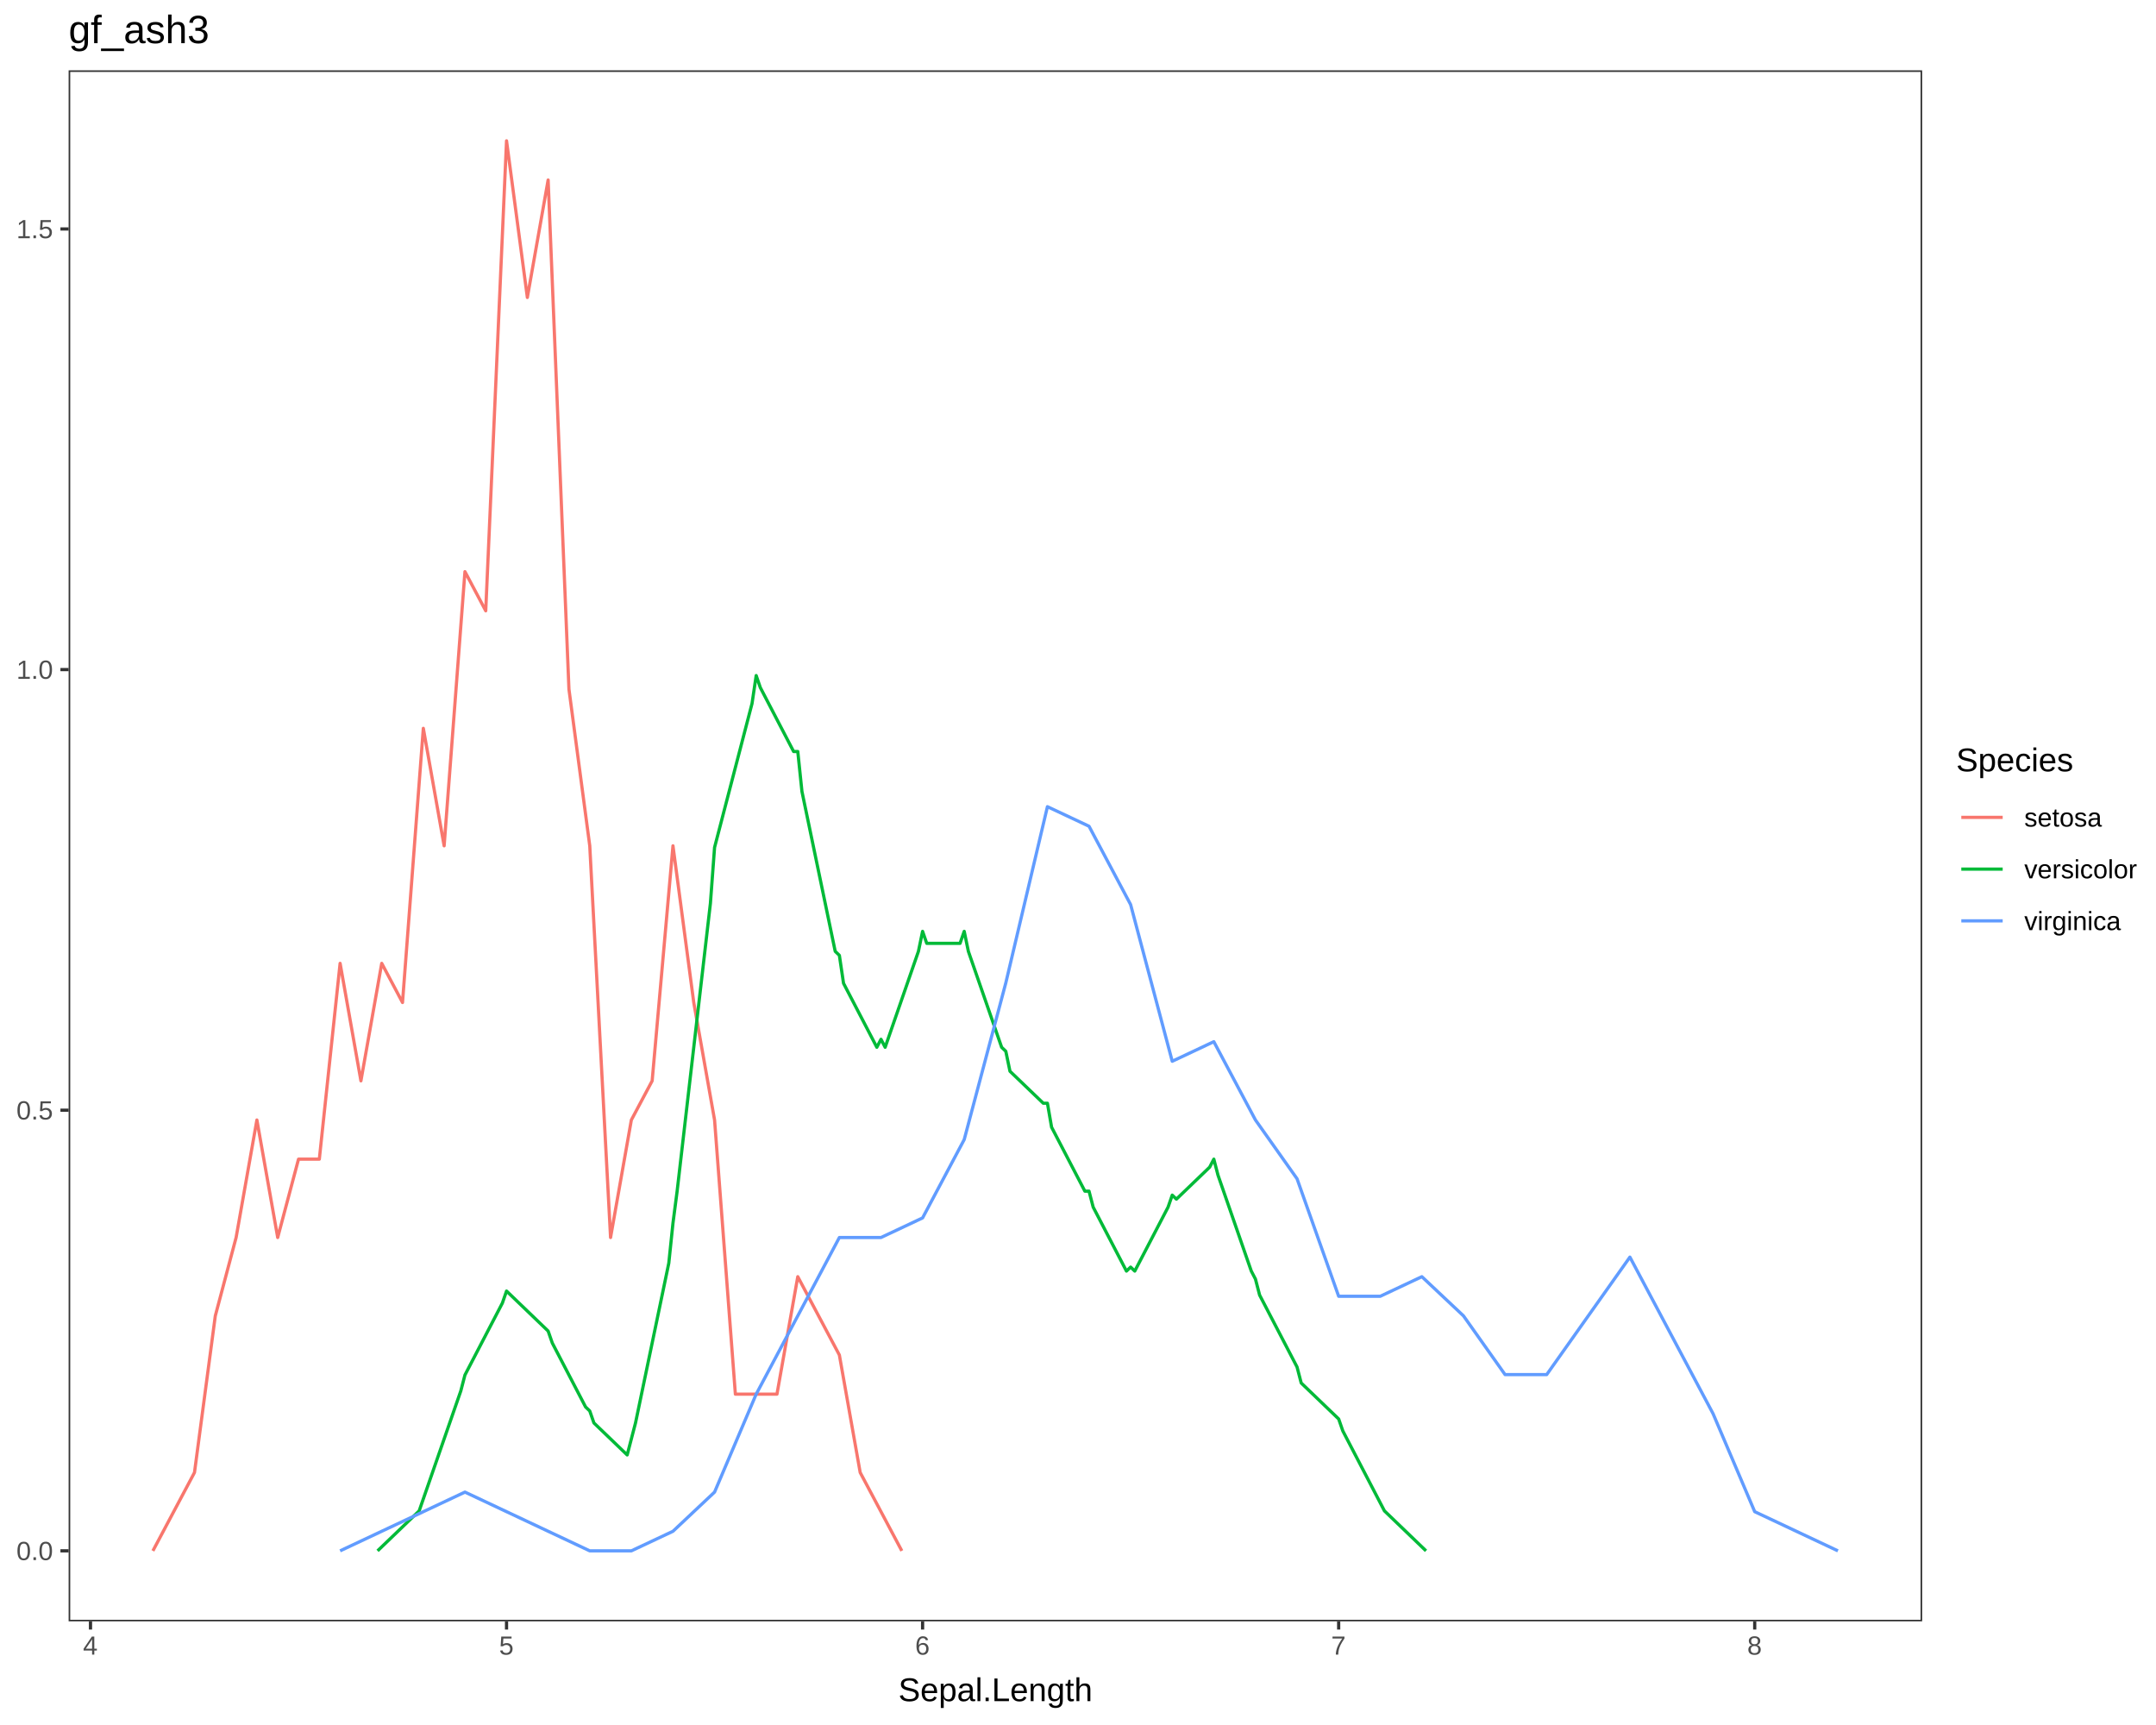
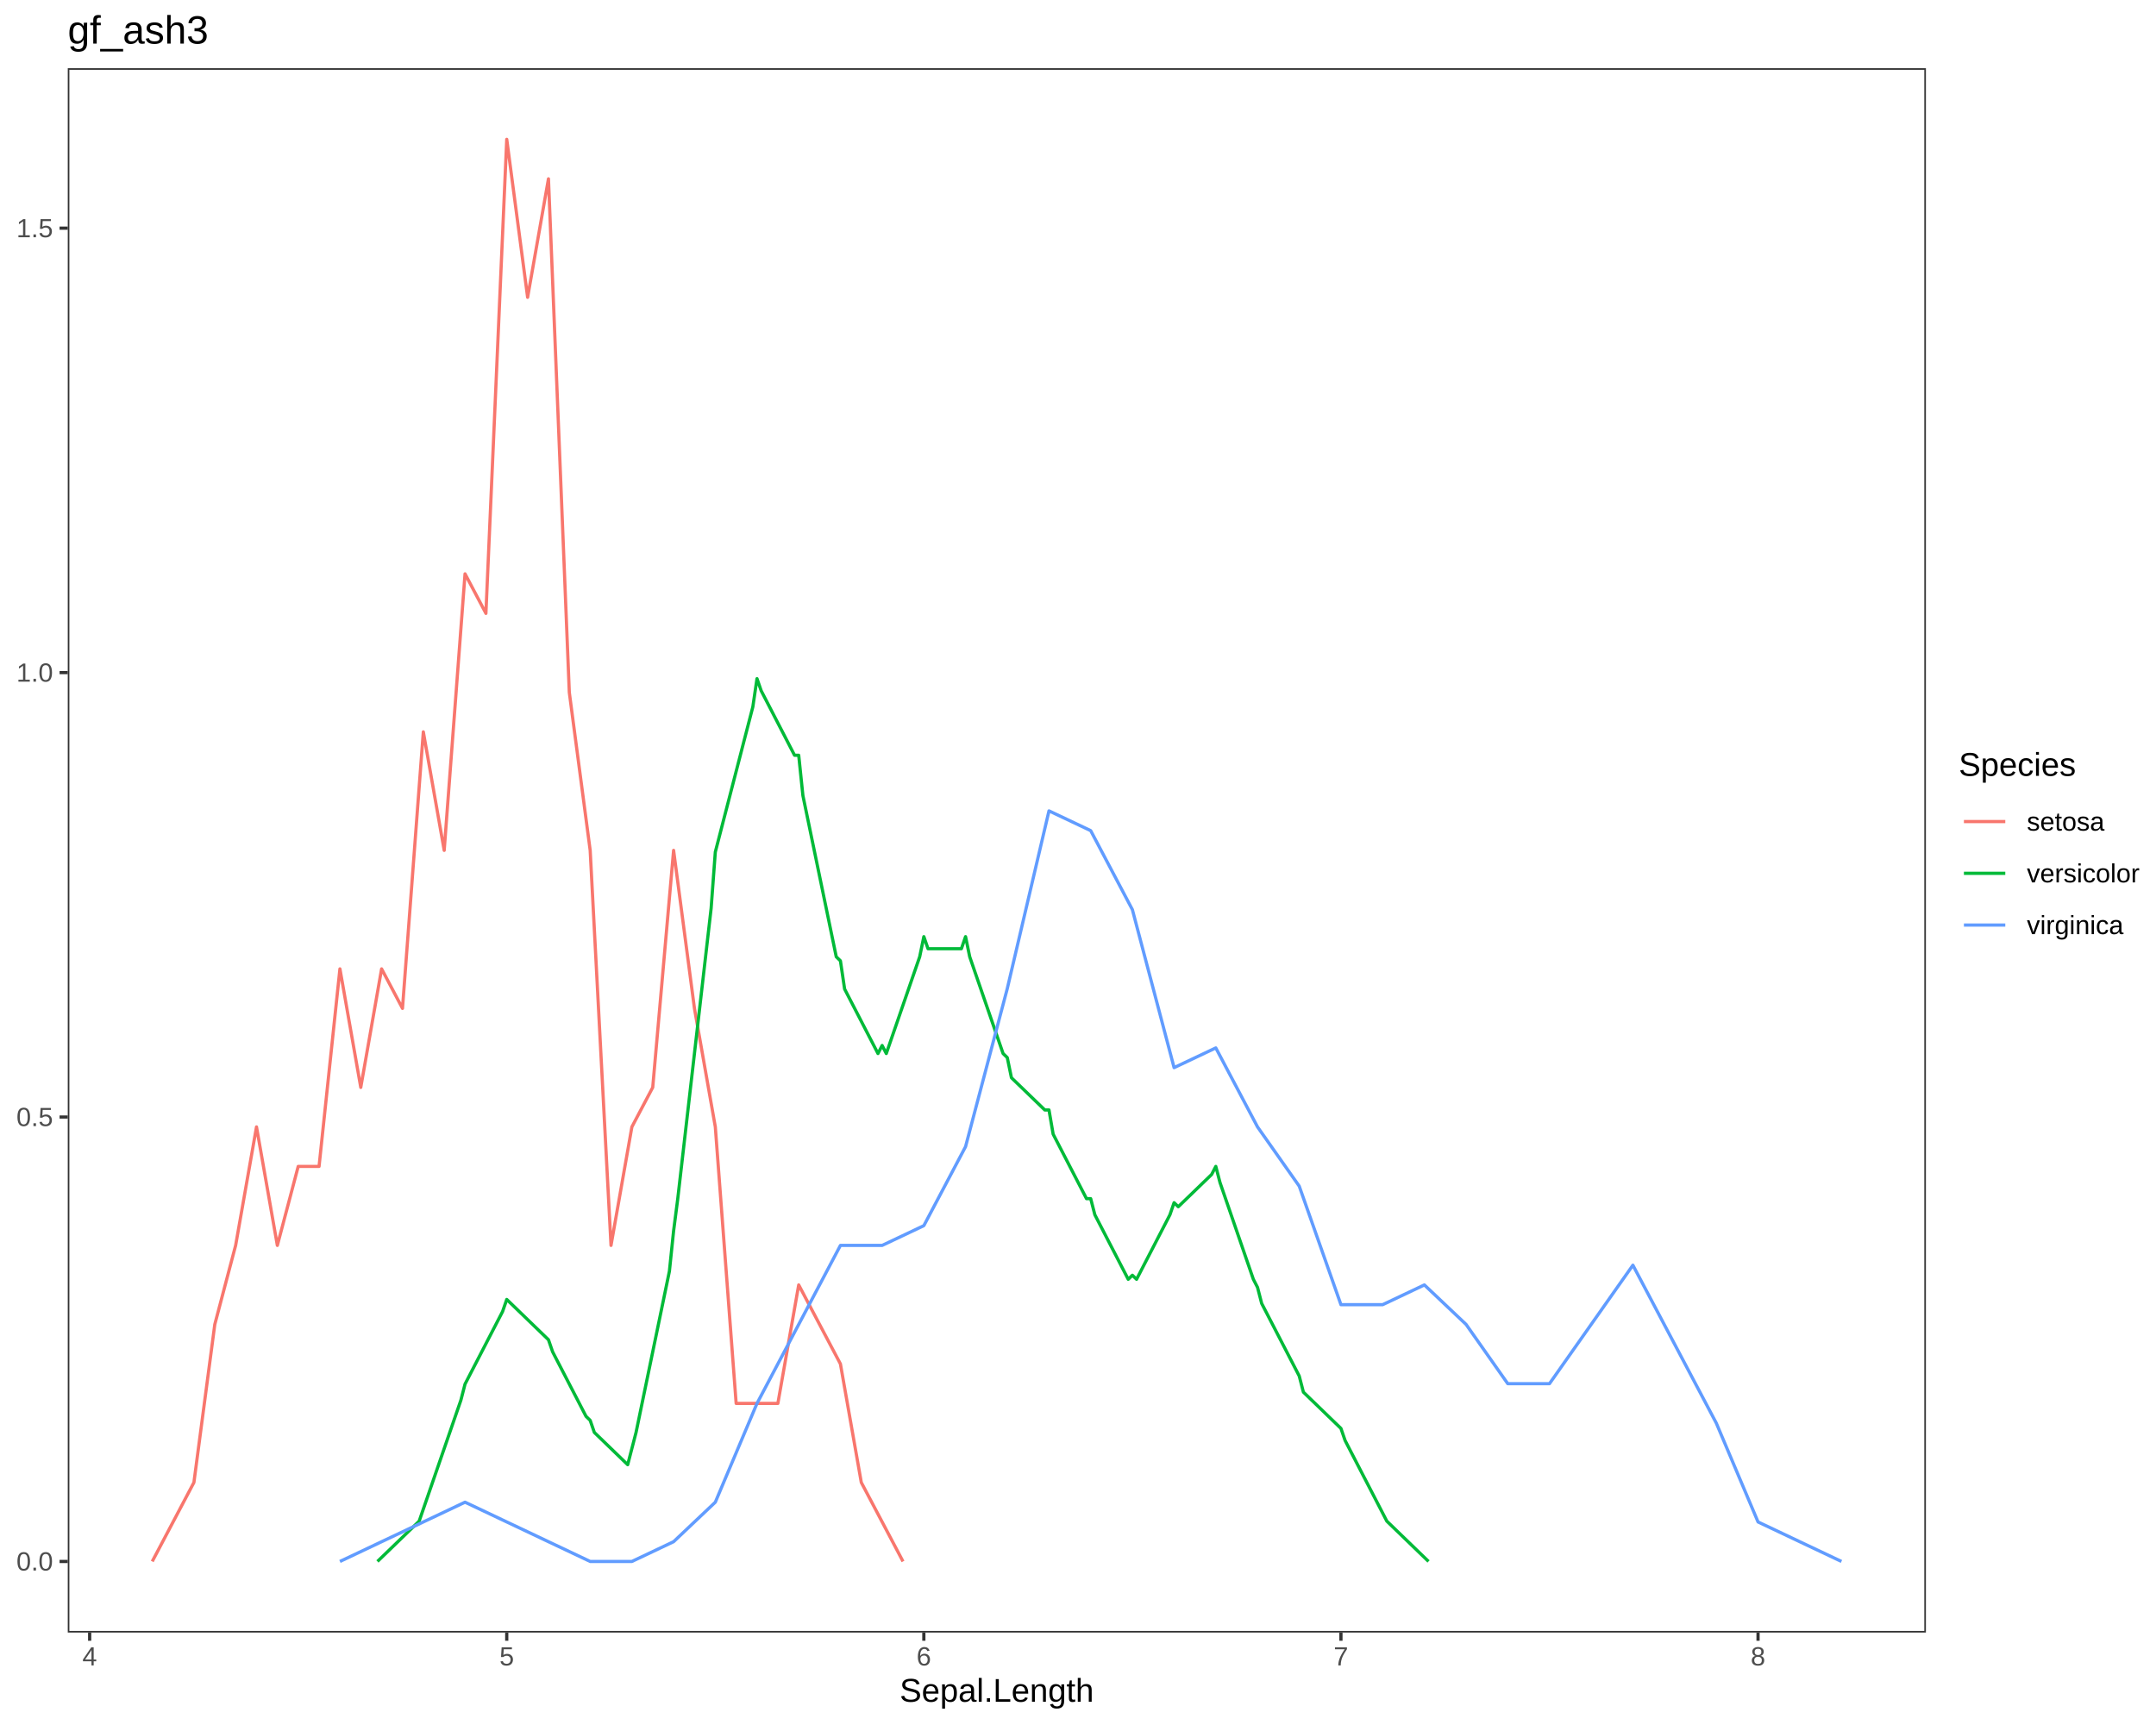
<svg xmlns="http://www.w3.org/2000/svg" viewBox="0 0 720.00 576.00">
  <defs>
    <style type="text/css">
-     line, polyline, path, rect, circle {
+     line, polyline, polygon, path, rect, circle {
      fill: none;
      stroke: #000000;
      stroke-linecap: round;
      stroke-linejoin: round;
      stroke-miterlimit: 10.00;
    }
  </style>
  </defs>
  <rect width="100%" height="100%" style="stroke: none; fill: #FFFFFF;" />
  <rect x="0.00" y="0.00" width="720.00" height="576.00" style="stroke-width: 1.07; stroke: #FFFFFF; fill: #FFFFFF;" />
  <defs>
-     <clipPath id="cpMjIuOTIyMnw2NDEuOTEzfDU0MS4zOTF8MjMuNDc2Nw==">
-       <rect x="22.92" y="23.48" width="618.99" height="517.91" />
+     <clipPath id="cpMjIuNjN8NjQzLjE2fDU0NS4xM3wyMi43Nw==">
+       <rect x="22.63" y="22.77" width="620.53" height="522.36" />
    </clipPath>
  </defs>
-   <rect x="22.92" y="23.48" width="618.99" height="517.91" style="stroke-width: 1.07; stroke: none; fill: #FFFFFF;" clip-path="url(#cpMjIuOTIyMnw2NDEuOTEzfDU0MS4zOTF8MjMuNDc2Nw==)" />
-   <polyline points="51.06,517.85 64.95,491.69 71.90,439.38 78.85,413.22 85.79,373.98 92.74,413.22 92.74,413.22 99.69,387.06 106.64,387.06 106.64,387.06 113.58,321.67 120.53,360.91 120.53,360.91 127.48,321.67 134.42,334.75 141.37,243.20 148.32,282.43 148.32,282.43 155.27,190.88 162.21,203.96 162.21,203.96 169.16,47.02 176.11,99.33 176.11,99.33 183.05,60.10 190.00,230.12 190.00,230.12 196.95,282.43 203.90,413.22 210.84,373.98 217.79,360.91 217.79,360.91 224.74,282.43 231.68,334.75 238.63,373.98 245.58,465.53 245.58,465.53 259.47,465.53 259.47,465.53 266.42,426.30 280.31,452.46 287.26,491.69 301.16,517.85 " style="stroke-width: 1.07; stroke: #F8766D; stroke-linecap: butt;" clip-path="url(#cpMjIuOTIyMnw2NDEuOTEzfDU0MS4zOTF8MjMuNDc2Nw==)" />
-   <polyline points="126.09,517.85 139.98,504.50 153.88,464.47 155.27,459.13 167.77,435.11 169.16,431.10 183.05,444.45 184.44,448.45 195.56,469.81 196.95,471.14 198.34,475.14 209.45,485.82 212.23,475.14 223.35,421.76 224.74,408.42 226.13,397.74 237.24,301.65 238.63,282.97 251.14,234.92 252.53,225.58 253.91,229.59 265.03,250.94 266.42,250.94 267.81,264.28 278.92,317.67 280.31,319.00 281.70,328.34 292.82,349.70 294.21,347.03 295.60,349.70 306.71,317.67 308.10,310.99 309.49,315.00 320.61,315.00 322.00,310.99 323.39,317.67 334.50,349.70 335.89,351.03 337.28,357.70 348.40,368.38 349.79,368.38 351.18,376.39 362.29,397.74 363.68,397.74 365.07,403.08 376.18,424.43 377.57,423.10 378.96,424.43 390.08,403.08 391.47,399.07 392.86,400.41 403.97,389.73 405.36,387.06 406.75,392.40 417.87,424.43 419.26,427.10 420.65,432.44 433.15,456.46 434.54,461.80 447.05,473.81 448.44,477.81 462.33,504.50 476.22,517.85 " style="stroke-width: 1.07; stroke: #00BA38; stroke-linecap: butt;" clip-path="url(#cpMjIuOTIyMnw2NDEuOTEzfDU0MS4zOTF8MjMuNDc2Nw==)" />
-   <polyline points="113.58,517.85 155.27,498.23 196.95,517.85 210.84,517.85 224.74,511.31 238.63,498.23 252.53,465.53 252.53,465.53 266.42,439.38 280.31,413.22 294.21,413.22 294.21,413.22 308.10,406.68 322.00,380.52 322.00,380.52 335.89,328.21 349.79,269.36 363.68,275.89 363.68,275.89 377.57,302.05 391.47,354.37 391.47,354.37 405.36,347.83 419.26,373.98 433.15,393.60 447.05,432.84 460.94,432.84 460.94,432.84 474.83,426.30 488.73,439.38 502.62,459.00 502.62,459.00 516.52,459.00 530.41,439.38 530.41,439.38 544.31,419.76 572.09,472.07 572.09,472.07 585.99,504.77 613.78,517.85 " style="stroke-width: 1.07; stroke: #619CFF; stroke-linecap: butt;" clip-path="url(#cpMjIuOTIyMnw2NDEuOTEzfDU0MS4zOTF8MjMuNDc2Nw==)" />
-   <rect x="22.92" y="23.48" width="618.99" height="517.91" style="stroke-width: 1.07; stroke: #333333;" clip-path="url(#cpMjIuOTIyMnw2NDEuOTEzfDU0MS4zOTF8MjMuNDc2Nw==)" />
+   <rect x="22.63" y="22.77" width="620.53" height="522.36" style="stroke-width: 1.07; stroke: none; fill: #FFFFFF;" clip-path="url(#cpMjIuNjN8NjQzLjE2fDU0NS4xM3wyMi43Nw==)" />
+   <polyline points="50.84,521.39 64.76,495.01 71.73,442.24 78.69,415.86 85.66,376.29 92.62,415.86 92.62,415.86 99.59,389.48 106.55,389.48 106.55,389.48 113.52,323.52 120.48,363.10 120.48,363.10 127.44,323.52 134.41,336.71 141.37,244.38 148.34,283.95 148.34,283.95 155.30,191.61 162.27,204.81 162.27,204.81 169.23,46.52 176.20,99.28 176.20,99.28 183.16,59.71 190.12,231.19 190.12,231.19 197.09,283.95 204.05,415.86 211.02,376.29 217.98,363.10 217.98,363.10 224.95,283.95 231.91,336.71 238.88,376.29 245.84,468.62 245.84,468.62 259.77,468.62 259.77,468.62 266.73,429.05 280.66,455.43 287.63,495.01 301.56,521.39 " style="stroke-width: 1.07; stroke: #F8766D; stroke-linecap: butt;" clip-path="url(#cpMjIuNjN8NjQzLjE2fDU0NS4xM3wyMi43Nw==)" />
+   <polyline points="126.05,521.39 139.98,507.93 153.91,467.55 155.30,462.16 167.84,437.93 169.23,433.90 183.16,447.36 184.55,451.39 195.70,472.93 197.09,474.28 198.48,478.31 209.62,489.08 212.41,478.31 223.55,424.47 224.95,411.01 226.34,400.25 237.48,303.33 238.88,284.49 251.41,236.03 252.80,226.61 254.20,230.65 265.34,252.19 266.73,252.19 268.13,265.65 279.27,319.49 280.66,320.83 282.06,330.25 293.20,351.79 294.59,349.10 295.98,351.79 307.13,319.49 308.52,312.76 309.91,316.79 321.06,316.79 322.45,312.76 323.84,319.49 334.98,351.79 336.38,353.14 337.77,359.87 348.91,370.63 350.31,370.63 351.70,378.71 362.84,400.25 364.24,400.25 365.63,405.63 376.77,427.17 378.16,425.82 379.56,427.17 390.70,405.63 392.09,401.59 393.49,402.94 404.63,392.17 406.02,389.48 407.42,394.86 418.56,427.17 419.95,429.86 421.34,435.24 433.88,459.47 435.27,464.85 447.81,476.97 449.20,481.01 463.13,507.93 477.06,521.39 " style="stroke-width: 1.07; stroke: #00BA38; stroke-linecap: butt;" clip-path="url(#cpMjIuNjN8NjQzLjE2fDU0NS4xM3wyMi43Nw==)" />
+   <polyline points="113.52,521.39 155.30,501.60 197.09,521.39 211.02,521.39 224.95,514.79 238.88,501.60 252.80,468.62 252.80,468.62 266.73,442.24 280.66,415.86 294.59,415.86 294.59,415.86 308.52,409.26 322.45,382.88 322.45,382.88 336.38,330.12 350.31,270.76 364.24,277.36 364.24,277.36 378.16,303.74 392.09,356.50 392.09,356.50 406.02,349.91 419.95,376.29 433.88,396.07 447.81,435.65 461.74,435.65 461.74,435.65 475.67,429.05 489.60,442.24 503.52,462.03 503.52,462.03 517.45,462.03 531.38,442.24 531.38,442.24 545.31,422.46 573.17,475.22 573.17,475.22 587.10,508.20 614.96,521.39 " style="stroke-width: 1.07; stroke: #619CFF; stroke-linecap: butt;" clip-path="url(#cpMjIuNjN8NjQzLjE2fDU0NS4xM3wyMi43Nw==)" />
+   <rect x="22.63" y="22.77" width="620.53" height="522.36" style="stroke-width: 1.07; stroke: #333333;" clip-path="url(#cpMjIuNjN8NjQzLjE2fDU0NS4xM3wyMi43Nw==)" />
  <defs>
-     <clipPath id="cpMHw3MjB8NTc2fDA=">
+     <clipPath id="cpMC4wMHw3MjAuMDB8NTc2LjAwfDAuMDA=">
      <rect x="0.00" y="0.00" width="720.00" height="576.00" />
    </clipPath>
  </defs>
-   <g clip-path="url(#cpMHw3MjB8NTc2fDA=)">
-     <text x="5.48" y="520.94" style="font-size: 8.80px; fill: #4D4D4D; font-family: Liberation Sans;" textLength="12.51px" lengthAdjust="spacingAndGlyphs">0.0</text>
+   <g clip-path="url(#cpMC4wMHw3MjAuMDB8NTc2LjAwfDAuMDA=)">
+     <text x="5.48" y="524.41" style="font-size: 8.80px; fill: #4D4D4D; font-family: Liberation Sans;" textLength="12.22px" lengthAdjust="spacingAndGlyphs">0.0</text>
  </g>
-   <g clip-path="url(#cpMHw3MjB8NTc2fDA=)">
-     <text x="5.48" y="373.81" style="font-size: 8.80px; fill: #4D4D4D; font-family: Liberation Sans;" textLength="12.51px" lengthAdjust="spacingAndGlyphs">0.5</text>
+   <g clip-path="url(#cpMC4wMHw3MjAuMDB8NTc2LjAwfDAuMDA=)">
+     <text x="5.48" y="376.01" style="font-size: 8.80px; fill: #4D4D4D; font-family: Liberation Sans;" textLength="12.22px" lengthAdjust="spacingAndGlyphs">0.5</text>
  </g>
-   <g clip-path="url(#cpMHw3MjB8NTc2fDA=)">
-     <text x="5.48" y="226.67" style="font-size: 8.80px; fill: #4D4D4D; font-family: Liberation Sans;" textLength="12.51px" lengthAdjust="spacingAndGlyphs">1.0</text>
+   <g clip-path="url(#cpMC4wMHw3MjAuMDB8NTc2LjAwfDAuMDA=)">
+     <text x="5.48" y="227.62" style="font-size: 8.80px; fill: #4D4D4D; font-family: Liberation Sans;" textLength="12.22px" lengthAdjust="spacingAndGlyphs">1.0</text>
  </g>
-   <g clip-path="url(#cpMHw3MjB8NTc2fDA=)">
-     <text x="5.48" y="79.54" style="font-size: 8.80px; fill: #4D4D4D; font-family: Liberation Sans;" textLength="12.51px" lengthAdjust="spacingAndGlyphs">1.5</text>
+   <g clip-path="url(#cpMC4wMHw3MjAuMDB8NTc2LjAwfDAuMDA=)">
+     <text x="5.48" y="79.22" style="font-size: 8.80px; fill: #4D4D4D; font-family: Liberation Sans;" textLength="12.22px" lengthAdjust="spacingAndGlyphs">1.5</text>
  </g>
-   <polyline points="20.18,517.85 22.92,517.85 " style="stroke-width: 1.07; stroke: #333333; stroke-linecap: butt;" clip-path="url(#cpMHw3MjB8NTc2fDA=)" />
-   <polyline points="20.18,370.71 22.92,370.71 " style="stroke-width: 1.07; stroke: #333333; stroke-linecap: butt;" clip-path="url(#cpMHw3MjB8NTc2fDA=)" />
-   <polyline points="20.18,223.58 22.92,223.58 " style="stroke-width: 1.07; stroke: #333333; stroke-linecap: butt;" clip-path="url(#cpMHw3MjB8NTc2fDA=)" />
-   <polyline points="20.18,76.45 22.92,76.45 " style="stroke-width: 1.07; stroke: #333333; stroke-linecap: butt;" clip-path="url(#cpMHw3MjB8NTc2fDA=)" />
-   <polyline points="30.22,544.13 30.22,541.39 " style="stroke-width: 1.07; stroke: #333333; stroke-linecap: butt;" clip-path="url(#cpMHw3MjB8NTc2fDA=)" />
-   <polyline points="169.16,544.13 169.16,541.39 " style="stroke-width: 1.07; stroke: #333333; stroke-linecap: butt;" clip-path="url(#cpMHw3MjB8NTc2fDA=)" />
-   <polyline points="308.10,544.13 308.10,541.39 " style="stroke-width: 1.07; stroke: #333333; stroke-linecap: butt;" clip-path="url(#cpMHw3MjB8NTc2fDA=)" />
-   <polyline points="447.05,544.13 447.05,541.39 " style="stroke-width: 1.07; stroke: #333333; stroke-linecap: butt;" clip-path="url(#cpMHw3MjB8NTc2fDA=)" />
-   <polyline points="585.99,544.13 585.99,541.39 " style="stroke-width: 1.07; stroke: #333333; stroke-linecap: butt;" clip-path="url(#cpMHw3MjB8NTc2fDA=)" />
-   <g clip-path="url(#cpMHw3MjB8NTc2fDA=)">
-     <text x="27.71" y="552.51" style="font-size: 8.80px; fill: #4D4D4D; font-family: Liberation Sans;" textLength="5.01px" lengthAdjust="spacingAndGlyphs">4</text>
+   <polyline points="19.89,521.39 22.63,521.39 " style="stroke-width: 1.07; stroke: #333333; stroke-linecap: butt;" clip-path="url(#cpMC4wMHw3MjAuMDB8NTc2LjAwfDAuMDA=)" />
+   <polyline points="19.89,372.99 22.63,372.99 " style="stroke-width: 1.07; stroke: #333333; stroke-linecap: butt;" clip-path="url(#cpMC4wMHw3MjAuMDB8NTc2LjAwfDAuMDA=)" />
+   <polyline points="19.89,224.59 22.63,224.59 " style="stroke-width: 1.07; stroke: #333333; stroke-linecap: butt;" clip-path="url(#cpMC4wMHw3MjAuMDB8NTc2LjAwfDAuMDA=)" />
+   <polyline points="19.89,76.19 22.63,76.19 " style="stroke-width: 1.07; stroke: #333333; stroke-linecap: butt;" clip-path="url(#cpMC4wMHw3MjAuMDB8NTc2LjAwfDAuMDA=)" />
+   <polyline points="29.94,547.87 29.94,545.13 " style="stroke-width: 1.07; stroke: #333333; stroke-linecap: butt;" clip-path="url(#cpMC4wMHw3MjAuMDB8NTc2LjAwfDAuMDA=)" />
+   <polyline points="169.23,547.87 169.23,545.13 " style="stroke-width: 1.07; stroke: #333333; stroke-linecap: butt;" clip-path="url(#cpMC4wMHw3MjAuMDB8NTc2LjAwfDAuMDA=)" />
+   <polyline points="308.52,547.87 308.52,545.13 " style="stroke-width: 1.07; stroke: #333333; stroke-linecap: butt;" clip-path="url(#cpMC4wMHw3MjAuMDB8NTc2LjAwfDAuMDA=)" />
+   <polyline points="447.81,547.87 447.81,545.13 " style="stroke-width: 1.07; stroke: #333333; stroke-linecap: butt;" clip-path="url(#cpMC4wMHw3MjAuMDB8NTc2LjAwfDAuMDA=)" />
+   <polyline points="587.10,547.87 587.10,545.13 " style="stroke-width: 1.07; stroke: #333333; stroke-linecap: butt;" clip-path="url(#cpMC4wMHw3MjAuMDB8NTc2LjAwfDAuMDA=)" />
+   <g clip-path="url(#cpMC4wMHw3MjAuMDB8NTc2LjAwfDAuMDA=)">
+     <text x="27.50" y="556.11" style="font-size: 8.80px; fill: #4D4D4D; font-family: Liberation Sans;" textLength="4.89px" lengthAdjust="spacingAndGlyphs">4</text>
  </g>
-   <g clip-path="url(#cpMHw3MjB8NTc2fDA=)">
-     <text x="166.66" y="552.51" style="font-size: 8.80px; fill: #4D4D4D; font-family: Liberation Sans;" textLength="5.01px" lengthAdjust="spacingAndGlyphs">5</text>
+   <g clip-path="url(#cpMC4wMHw3MjAuMDB8NTc2LjAwfDAuMDA=)">
+     <text x="166.79" y="556.11" style="font-size: 8.80px; fill: #4D4D4D; font-family: Liberation Sans;" textLength="4.89px" lengthAdjust="spacingAndGlyphs">5</text>
  </g>
-   <g clip-path="url(#cpMHw3MjB8NTc2fDA=)">
-     <text x="305.60" y="552.51" style="font-size: 8.80px; fill: #4D4D4D; font-family: Liberation Sans;" textLength="5.01px" lengthAdjust="spacingAndGlyphs">6</text>
+   <g clip-path="url(#cpMC4wMHw3MjAuMDB8NTc2LjAwfDAuMDA=)">
+     <text x="306.07" y="556.11" style="font-size: 8.80px; fill: #4D4D4D; font-family: Liberation Sans;" textLength="4.89px" lengthAdjust="spacingAndGlyphs">6</text>
  </g>
-   <g clip-path="url(#cpMHw3MjB8NTc2fDA=)">
-     <text x="444.54" y="552.51" style="font-size: 8.80px; fill: #4D4D4D; font-family: Liberation Sans;" textLength="5.01px" lengthAdjust="spacingAndGlyphs">7</text>
+   <g clip-path="url(#cpMC4wMHw3MjAuMDB8NTc2LjAwfDAuMDA=)">
+     <text x="445.36" y="556.11" style="font-size: 8.80px; fill: #4D4D4D; font-family: Liberation Sans;" textLength="4.89px" lengthAdjust="spacingAndGlyphs">7</text>
  </g>
-   <g clip-path="url(#cpMHw3MjB8NTc2fDA=)">
-     <text x="583.49" y="552.51" style="font-size: 8.80px; fill: #4D4D4D; font-family: Liberation Sans;" textLength="5.01px" lengthAdjust="spacingAndGlyphs">8</text>
+   <g clip-path="url(#cpMC4wMHw3MjAuMDB8NTc2LjAwfDAuMDA=)">
+     <text x="584.65" y="556.11" style="font-size: 8.80px; fill: #4D4D4D; font-family: Liberation Sans;" textLength="4.89px" lengthAdjust="spacingAndGlyphs">8</text>
  </g>
-   <g clip-path="url(#cpMHw3MjB8NTc2fDA=)">
-     <text x="300.00" y="568.04" style="font-size: 11.00px; font-family: Liberation Sans;" textLength="64.83px" lengthAdjust="spacingAndGlyphs">Sepal.Length</text>
+   <g clip-path="url(#cpMC4wMHw3MjAuMDB8NTc2LjAwfDAuMDA=)">
+     <text x="300.44" y="568.24" style="font-size: 11.00px; font-family: Liberation Sans;" textLength="64.91px" lengthAdjust="spacingAndGlyphs">Sepal.Length</text>
  </g>
-   <rect x="653.25" y="248.75" width="61.27" height="67.37" style="stroke-width: 1.07; stroke: none; fill: #FFFFFF;" clip-path="url(#cpMHw3MjB8NTc2fDA=)" />
-   <g clip-path="url(#cpMHw3MjB8NTc2fDA=)">
-     <text x="653.25" y="257.56" style="font-size: 11.00px; font-family: Liberation Sans;" textLength="39.13px" lengthAdjust="spacingAndGlyphs">Species</text>
+   <rect x="654.12" y="250.37" width="60.40" height="67.16" style="stroke-width: 1.07; stroke: none; fill: #FFFFFF;" clip-path="url(#cpMC4wMHw3MjAuMDB8NTc2LjAwfDAuMDA=)" />
+   <g clip-path="url(#cpMC4wMHw3MjAuMDB8NTc2LjAwfDAuMDA=)">
+     <text x="654.12" y="259.07" style="font-size: 11.00px; font-family: Liberation Sans;" textLength="39.16px" lengthAdjust="spacingAndGlyphs">Species</text>
  </g>
-   <rect x="653.25" y="264.28" width="17.28" height="17.28" style="stroke-width: 1.07; stroke: none; fill: #FFFFFF;" clip-path="url(#cpMHw3MjB8NTc2fDA=)" />
-   <line x1="654.98" y1="272.92" x2="668.80" y2="272.92" style="stroke-width: 1.07; stroke: #F8766D; stroke-linecap: butt;" clip-path="url(#cpMHw3MjB8NTc2fDA=)" />
-   <rect x="653.25" y="281.56" width="17.28" height="17.28" style="stroke-width: 1.07; stroke: none; fill: #FFFFFF;" clip-path="url(#cpMHw3MjB8NTc2fDA=)" />
-   <line x1="654.98" y1="290.20" x2="668.80" y2="290.20" style="stroke-width: 1.07; stroke: #00BA38; stroke-linecap: butt;" clip-path="url(#cpMHw3MjB8NTc2fDA=)" />
-   <rect x="653.25" y="298.84" width="17.28" height="17.28" style="stroke-width: 1.07; stroke: none; fill: #FFFFFF;" clip-path="url(#cpMHw3MjB8NTc2fDA=)" />
-   <line x1="654.98" y1="307.48" x2="668.80" y2="307.48" style="stroke-width: 1.07; stroke: #619CFF; stroke-linecap: butt;" clip-path="url(#cpMHw3MjB8NTc2fDA=)" />
-   <g clip-path="url(#cpMHw3MjB8NTc2fDA=)">
-     <text x="676.01" y="276.01" style="font-size: 8.80px; font-family: Liberation Sans;" textLength="26.52px" lengthAdjust="spacingAndGlyphs">setosa</text>
+   <rect x="654.12" y="265.69" width="17.28" height="17.28" style="stroke-width: 1.07; stroke: none; fill: #FFFFFF;" clip-path="url(#cpMC4wMHw3MjAuMDB8NTc2LjAwfDAuMDA=)" />
+   <line x1="655.85" y1="274.33" x2="669.67" y2="274.33" style="stroke-width: 1.07; stroke: #F8766D; stroke-linecap: butt;" clip-path="url(#cpMC4wMHw3MjAuMDB8NTc2LjAwfDAuMDA=)" />
+   <rect x="654.12" y="282.97" width="17.28" height="17.28" style="stroke-width: 1.07; stroke: none; fill: #FFFFFF;" clip-path="url(#cpMC4wMHw3MjAuMDB8NTc2LjAwfDAuMDA=)" />
+   <line x1="655.85" y1="291.61" x2="669.67" y2="291.61" style="stroke-width: 1.07; stroke: #00BA38; stroke-linecap: butt;" clip-path="url(#cpMC4wMHw3MjAuMDB8NTc2LjAwfDAuMDA=)" />
+   <rect x="654.12" y="300.25" width="17.28" height="17.28" style="stroke-width: 1.07; stroke: none; fill: #FFFFFF;" clip-path="url(#cpMC4wMHw3MjAuMDB8NTc2LjAwfDAuMDA=)" />
+   <line x1="655.85" y1="308.89" x2="669.67" y2="308.89" style="stroke-width: 1.07; stroke: #619CFF; stroke-linecap: butt;" clip-path="url(#cpMC4wMHw3MjAuMDB8NTc2LjAwfDAuMDA=)" />
+   <g clip-path="url(#cpMC4wMHw3MjAuMDB8NTc2LjAwfDAuMDA=)">
+     <text x="676.88" y="277.36" style="font-size: 8.80px; font-family: Liberation Sans;" textLength="25.92px" lengthAdjust="spacingAndGlyphs">setosa</text>
  </g>
-   <g clip-path="url(#cpMHw3MjB8NTc2fDA=)">
-     <text x="676.01" y="293.29" style="font-size: 8.80px; font-family: Liberation Sans;" textLength="38.51px" lengthAdjust="spacingAndGlyphs">versicolor</text>
+   <g clip-path="url(#cpMC4wMHw3MjAuMDB8NTc2LjAwfDAuMDA=)">
+     <text x="676.88" y="294.64" style="font-size: 8.80px; font-family: Liberation Sans;" textLength="37.64px" lengthAdjust="spacingAndGlyphs">versicolor</text>
  </g>
-   <g clip-path="url(#cpMHw3MjB8NTc2fDA=)">
-     <text x="676.01" y="310.57" style="font-size: 8.80px; font-family: Liberation Sans;" textLength="33.01px" lengthAdjust="spacingAndGlyphs">virginica</text>
+   <g clip-path="url(#cpMC4wMHw3MjAuMDB8NTc2LjAwfDAuMDA=)">
+     <text x="676.88" y="311.92" style="font-size: 8.80px; font-family: Liberation Sans;" textLength="32.27px" lengthAdjust="spacingAndGlyphs">virginica</text>
  </g>
-   <g clip-path="url(#cpMHw3MjB8NTc2fDA=)">
-     <text x="22.92" y="14.42" style="font-size: 13.20px; font-family: Liberation Sans;" textLength="46.26px" lengthAdjust="spacingAndGlyphs">gf_ash3</text>
+   <g clip-path="url(#cpMC4wMHw3MjAuMDB8NTc2LjAwfDAuMDA=)">
+     <text x="22.63" y="14.56" style="font-size: 13.20px; font-family: Liberation Sans;" textLength="46.89px" lengthAdjust="spacingAndGlyphs">gf_ash3</text>
  </g>
</svg>
